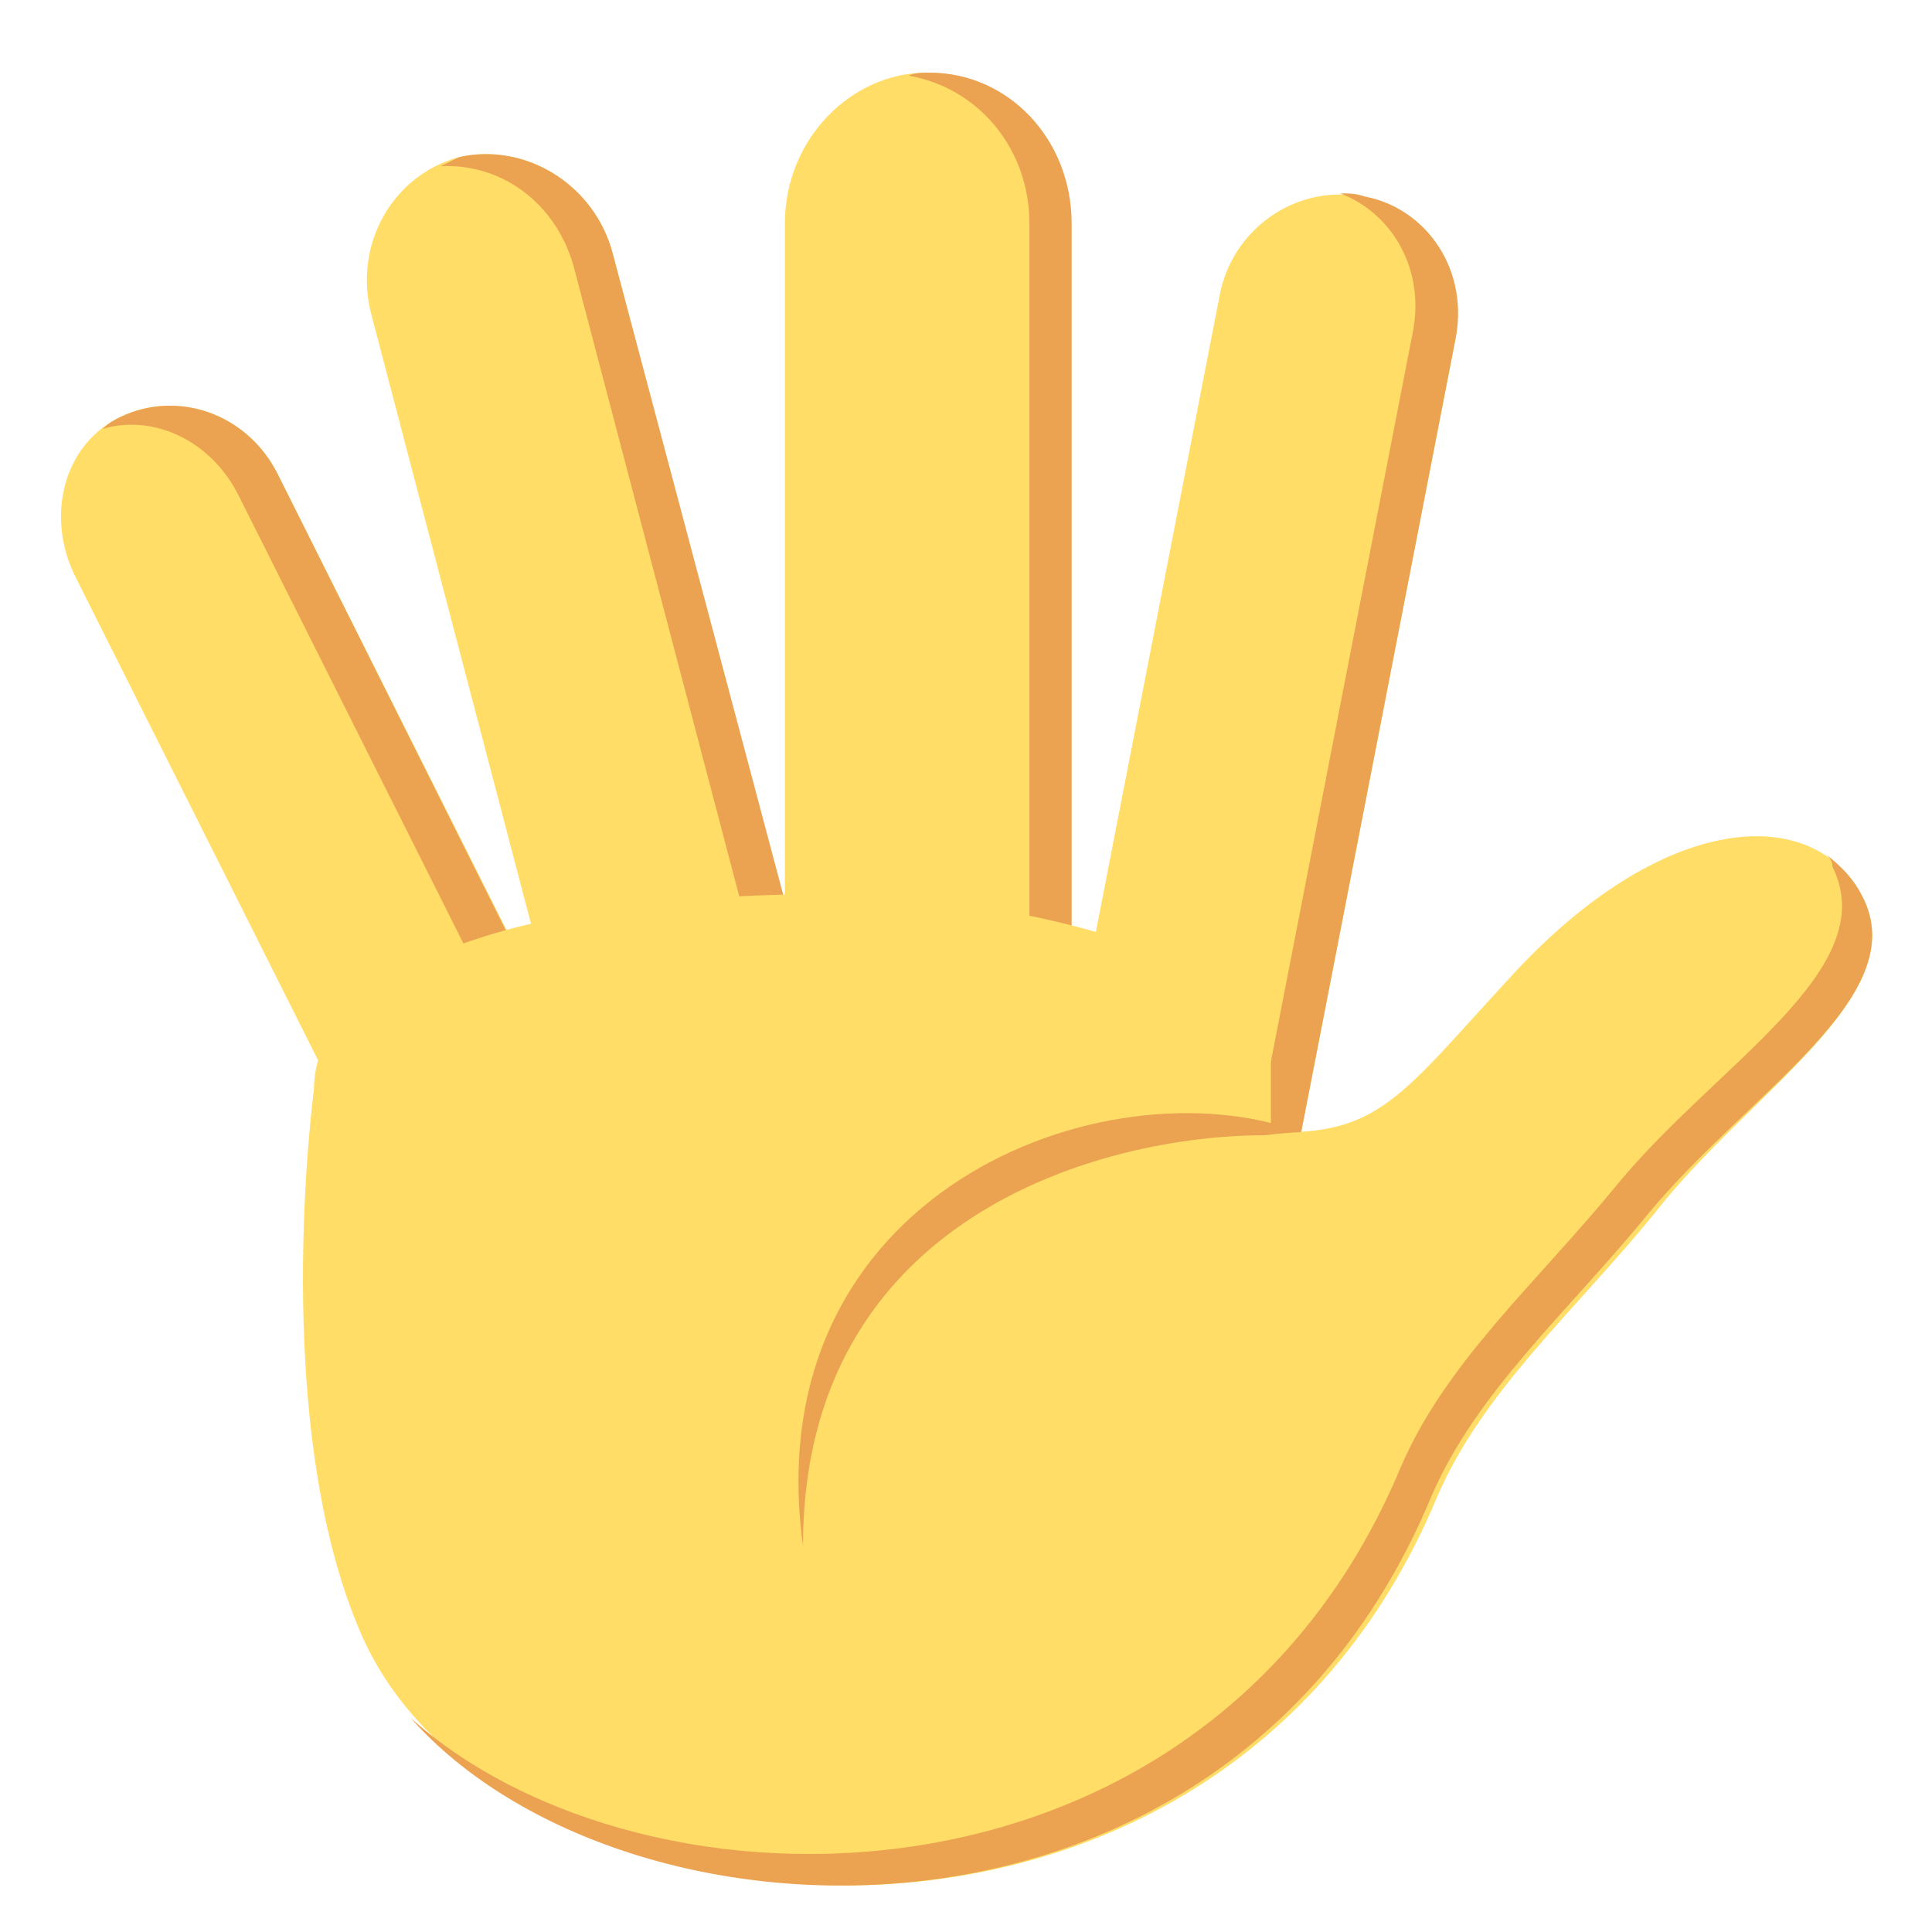
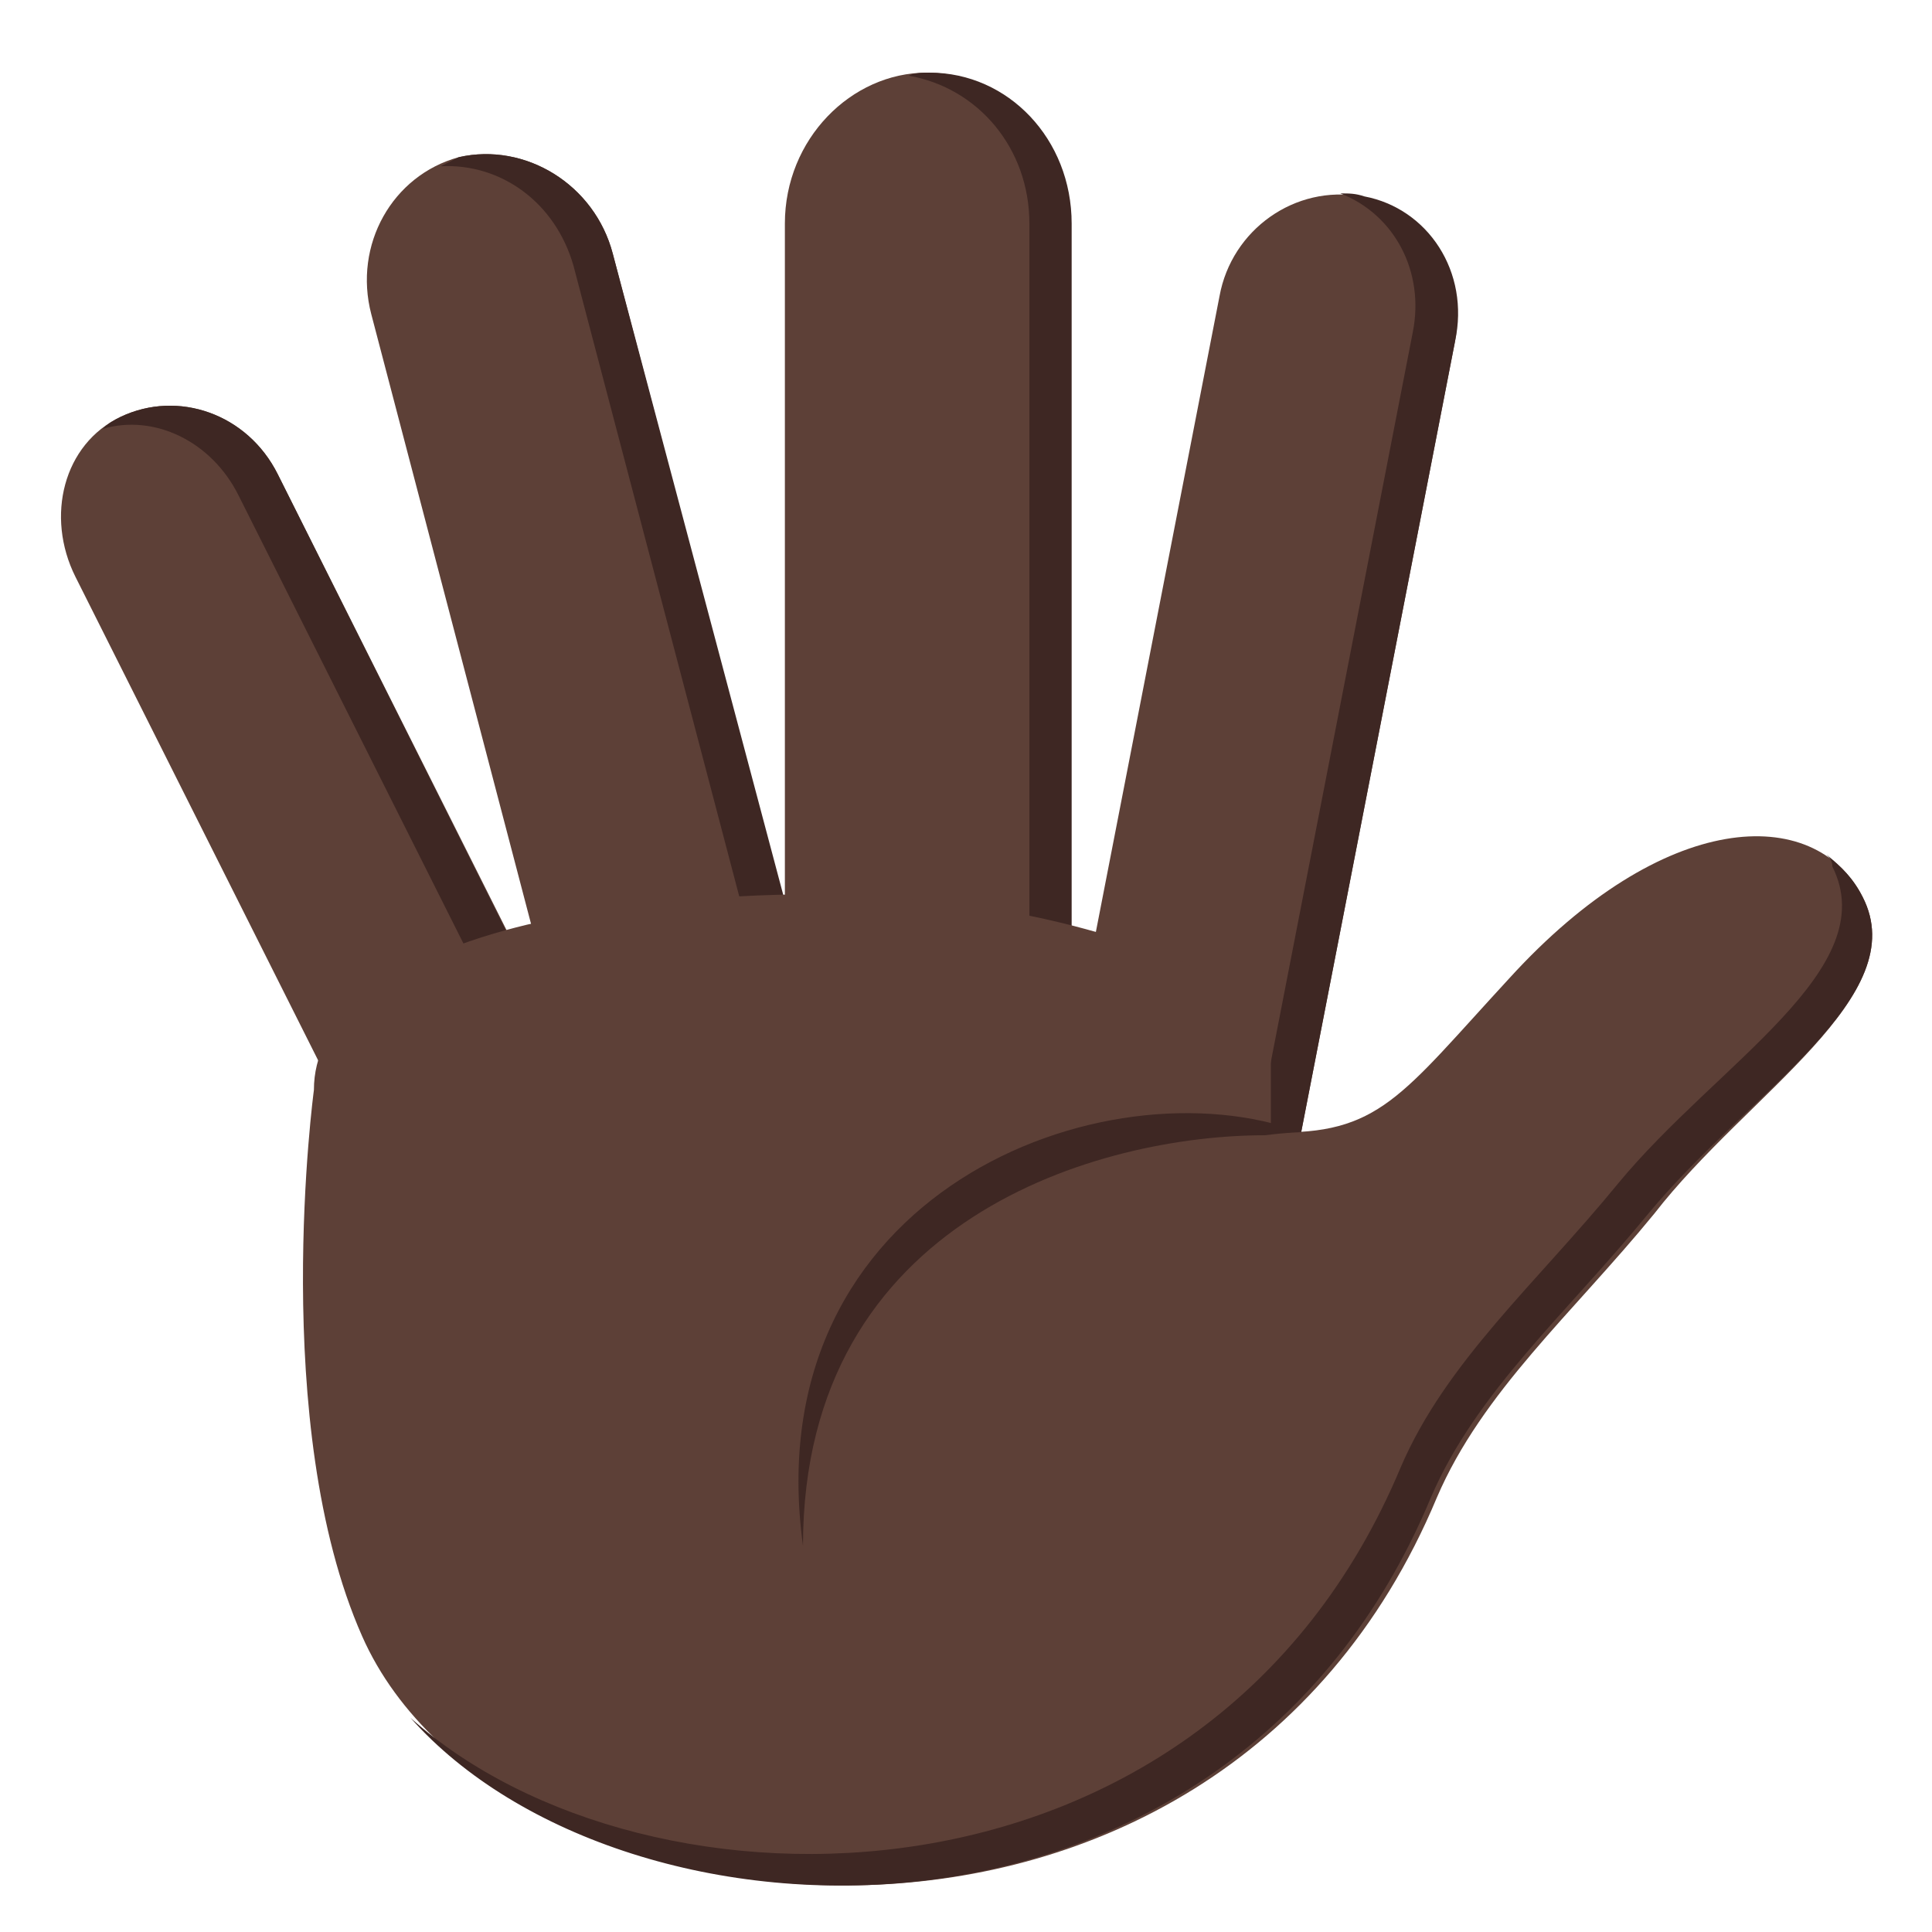
<svg xmlns="http://www.w3.org/2000/svg" width="36" height="36" viewBox="0 0 48 48" fill="none" class="home__hand">
-   <path d="M25.5 32.031L31.349 33.156L36.15 8.481C36.45 6.831 35.4 5.181 33.825 4.881C32.175 4.581 30.599 5.706 30.299 7.356L25.5 32.031Z" fill="#FFDD67" />
-   <path d="M33.9 4.88C33.675 4.805 33.525 4.805 33.3 4.805C34.65 5.33 35.4 6.755 35.1 8.255L30.3 32.93L31.35 33.155L36.15 8.48C36.525 6.755 35.475 5.18 33.9 4.88Z" fill="#EBA352" />
-   <path d="M19.5 32.78H26.549V5.555C26.549 3.53 24.974 1.805 23.024 1.805C21.149 1.805 19.5 3.455 19.5 5.555V32.78Z" fill="#FFDD67" />
-   <path d="M23.099 1.805C22.95 1.805 22.724 1.805 22.575 1.88C24.299 2.18 25.575 3.68 25.575 5.555V32.855H26.625V5.555C26.625 3.455 25.049 1.805 23.099 1.805Z" fill="#EBA352" />
-   <path d="M15.749 32.705L21.75 31.13L15.225 6.305C14.774 4.58 13.05 3.53 11.399 3.905C9.749 4.355 8.774 6.08 9.224 7.805L15.749 32.705Z" fill="#FFDD67" />
-   <path d="M11.399 3.905L10.95 4.13C12.45 4.055 13.8 5.03 14.249 6.605L20.774 31.43L21.825 31.13L15.225 6.305C14.774 4.58 13.05 3.53 11.399 3.905Z" fill="#EBA352" />
-   <path d="M2.999 10.355C1.574 11.03 1.124 12.83 1.874 14.33L11.774 34.055L16.799 31.505L6.899 11.78C6.149 10.28 4.424 9.68 2.999 10.355Z" fill="#FFDD67" />
-   <path d="M3 10.355C2.85 10.43 2.7 10.505 2.55 10.655C3.825 10.28 5.25 10.955 5.925 12.305L15.825 32.03L16.8 31.58L6.9 11.78C6.15 10.28 4.425 9.68 3 10.355Z" fill="#EBA352" />
-   <path d="M46.274 22.28C45.074 19.955 41.324 20.105 37.499 24.305C34.799 27.23 34.274 28.205 31.574 28.13V25.055C31.574 25.055 25.799 20.78 14.324 22.73C14.324 22.73 7.799 23.63 7.799 27.08C7.799 27.08 6.674 35.405 8.999 40.655C12.449 48.455 30.149 50.48 35.699 37.205C36.824 34.58 39.074 32.63 41.099 30.155C43.424 27.155 47.549 24.755 46.274 22.28Z" fill="#FFDD67" />
-   <path d="M46.275 22.28C46.05 21.83 45.749 21.53 45.374 21.23C45.45 21.305 45.525 21.38 45.525 21.53C46.8 24.08 42.675 26.405 40.2 29.405C38.175 31.88 35.925 33.83 34.8 36.455C30 47.93 16.049 47.93 10.2 42.68C15.524 48.68 30.524 49.28 35.55 37.205C36.675 34.58 38.925 32.63 40.95 30.155C43.425 27.155 47.55 24.755 46.275 22.28ZM32.325 28.13C27.45 26.33 18.75 29.63 19.95 38.405C19.95 30.23 27.375 28.205 31.424 28.205C32.025 28.13 32.325 28.13 32.325 28.13Z" fill="#EBA352" />
+   <path d="M25.5 32.031L31.349 33.156L36.15 8.481C36.45 6.831 35.4 5.181 33.825 4.881C32.175 4.581 30.599 5.706 30.299 7.356L25.5 32.031Z" fill="#5D4037" />
+   <path d="M33.9 4.88C33.675 4.805 33.525 4.805 33.3 4.805C34.65 5.33 35.4 6.755 35.1 8.255L30.3 32.93L31.35 33.155L36.15 8.48C36.525 6.755 35.475 5.18 33.9 4.88Z" fill="#3E2723" />
+   <path d="M19.5 32.78H26.549V5.555C26.549 3.53 24.974 1.805 23.024 1.805C21.149 1.805 19.5 3.455 19.5 5.555V32.78Z" fill="#5D4037" />
+   <path d="M23.099 1.805C22.95 1.805 22.724 1.805 22.575 1.88C24.299 2.18 25.575 3.68 25.575 5.555V32.855H26.625V5.555C26.625 3.455 25.049 1.805 23.099 1.805Z" fill="#3E2723" />
+   <path d="M15.749 32.705L21.75 31.13L15.225 6.305C14.774 4.58 13.05 3.53 11.399 3.905C9.749 4.355 8.774 6.08 9.224 7.805L15.749 32.705Z" fill="#5D4037" />
+   <path d="M11.399 3.905L10.95 4.13C12.45 4.055 13.8 5.03 14.249 6.605L20.774 31.43L21.825 31.13L15.225 6.305C14.774 4.58 13.05 3.53 11.399 3.905Z" fill="#3E2723" />
+   <path d="M2.999 10.355C1.574 11.03 1.124 12.83 1.874 14.33L11.774 34.055L16.799 31.505L6.899 11.78C6.149 10.28 4.424 9.68 2.999 10.355Z" fill="#5D4037" />
+   <path d="M3 10.355C2.85 10.43 2.7 10.505 2.55 10.655C3.825 10.28 5.25 10.955 5.925 12.305L15.825 32.03L16.8 31.58L6.9 11.78C6.15 10.28 4.425 9.68 3 10.355Z" fill="#3E2723" />
+   <path d="M46.274 22.28C45.074 19.955 41.324 20.105 37.499 24.305C34.799 27.23 34.274 28.205 31.574 28.13V25.055C31.574 25.055 25.799 20.78 14.324 22.73C14.324 22.73 7.799 23.63 7.799 27.08C7.799 27.08 6.674 35.405 8.999 40.655C12.449 48.455 30.149 50.48 35.699 37.205C36.824 34.58 39.074 32.63 41.099 30.155C43.424 27.155 47.549 24.755 46.274 22.28Z" fill="#5D4037" />
+   <path d="M46.275 22.28C46.05 21.83 45.749 21.53 45.374 21.23C45.45 21.305 45.525 21.38 45.525 21.53C46.8 24.08 42.675 26.405 40.2 29.405C38.175 31.88 35.925 33.83 34.8 36.455C30 47.93 16.049 47.93 10.2 42.68C15.524 48.68 30.524 49.28 35.55 37.205C36.675 34.58 38.925 32.63 40.95 30.155C43.425 27.155 47.55 24.755 46.275 22.28ZM32.325 28.13C27.45 26.33 18.75 29.63 19.95 38.405C19.95 30.23 27.375 28.205 31.424 28.205C32.025 28.13 32.325 28.13 32.325 28.13Z" fill="#3E2723" />
</svg>
